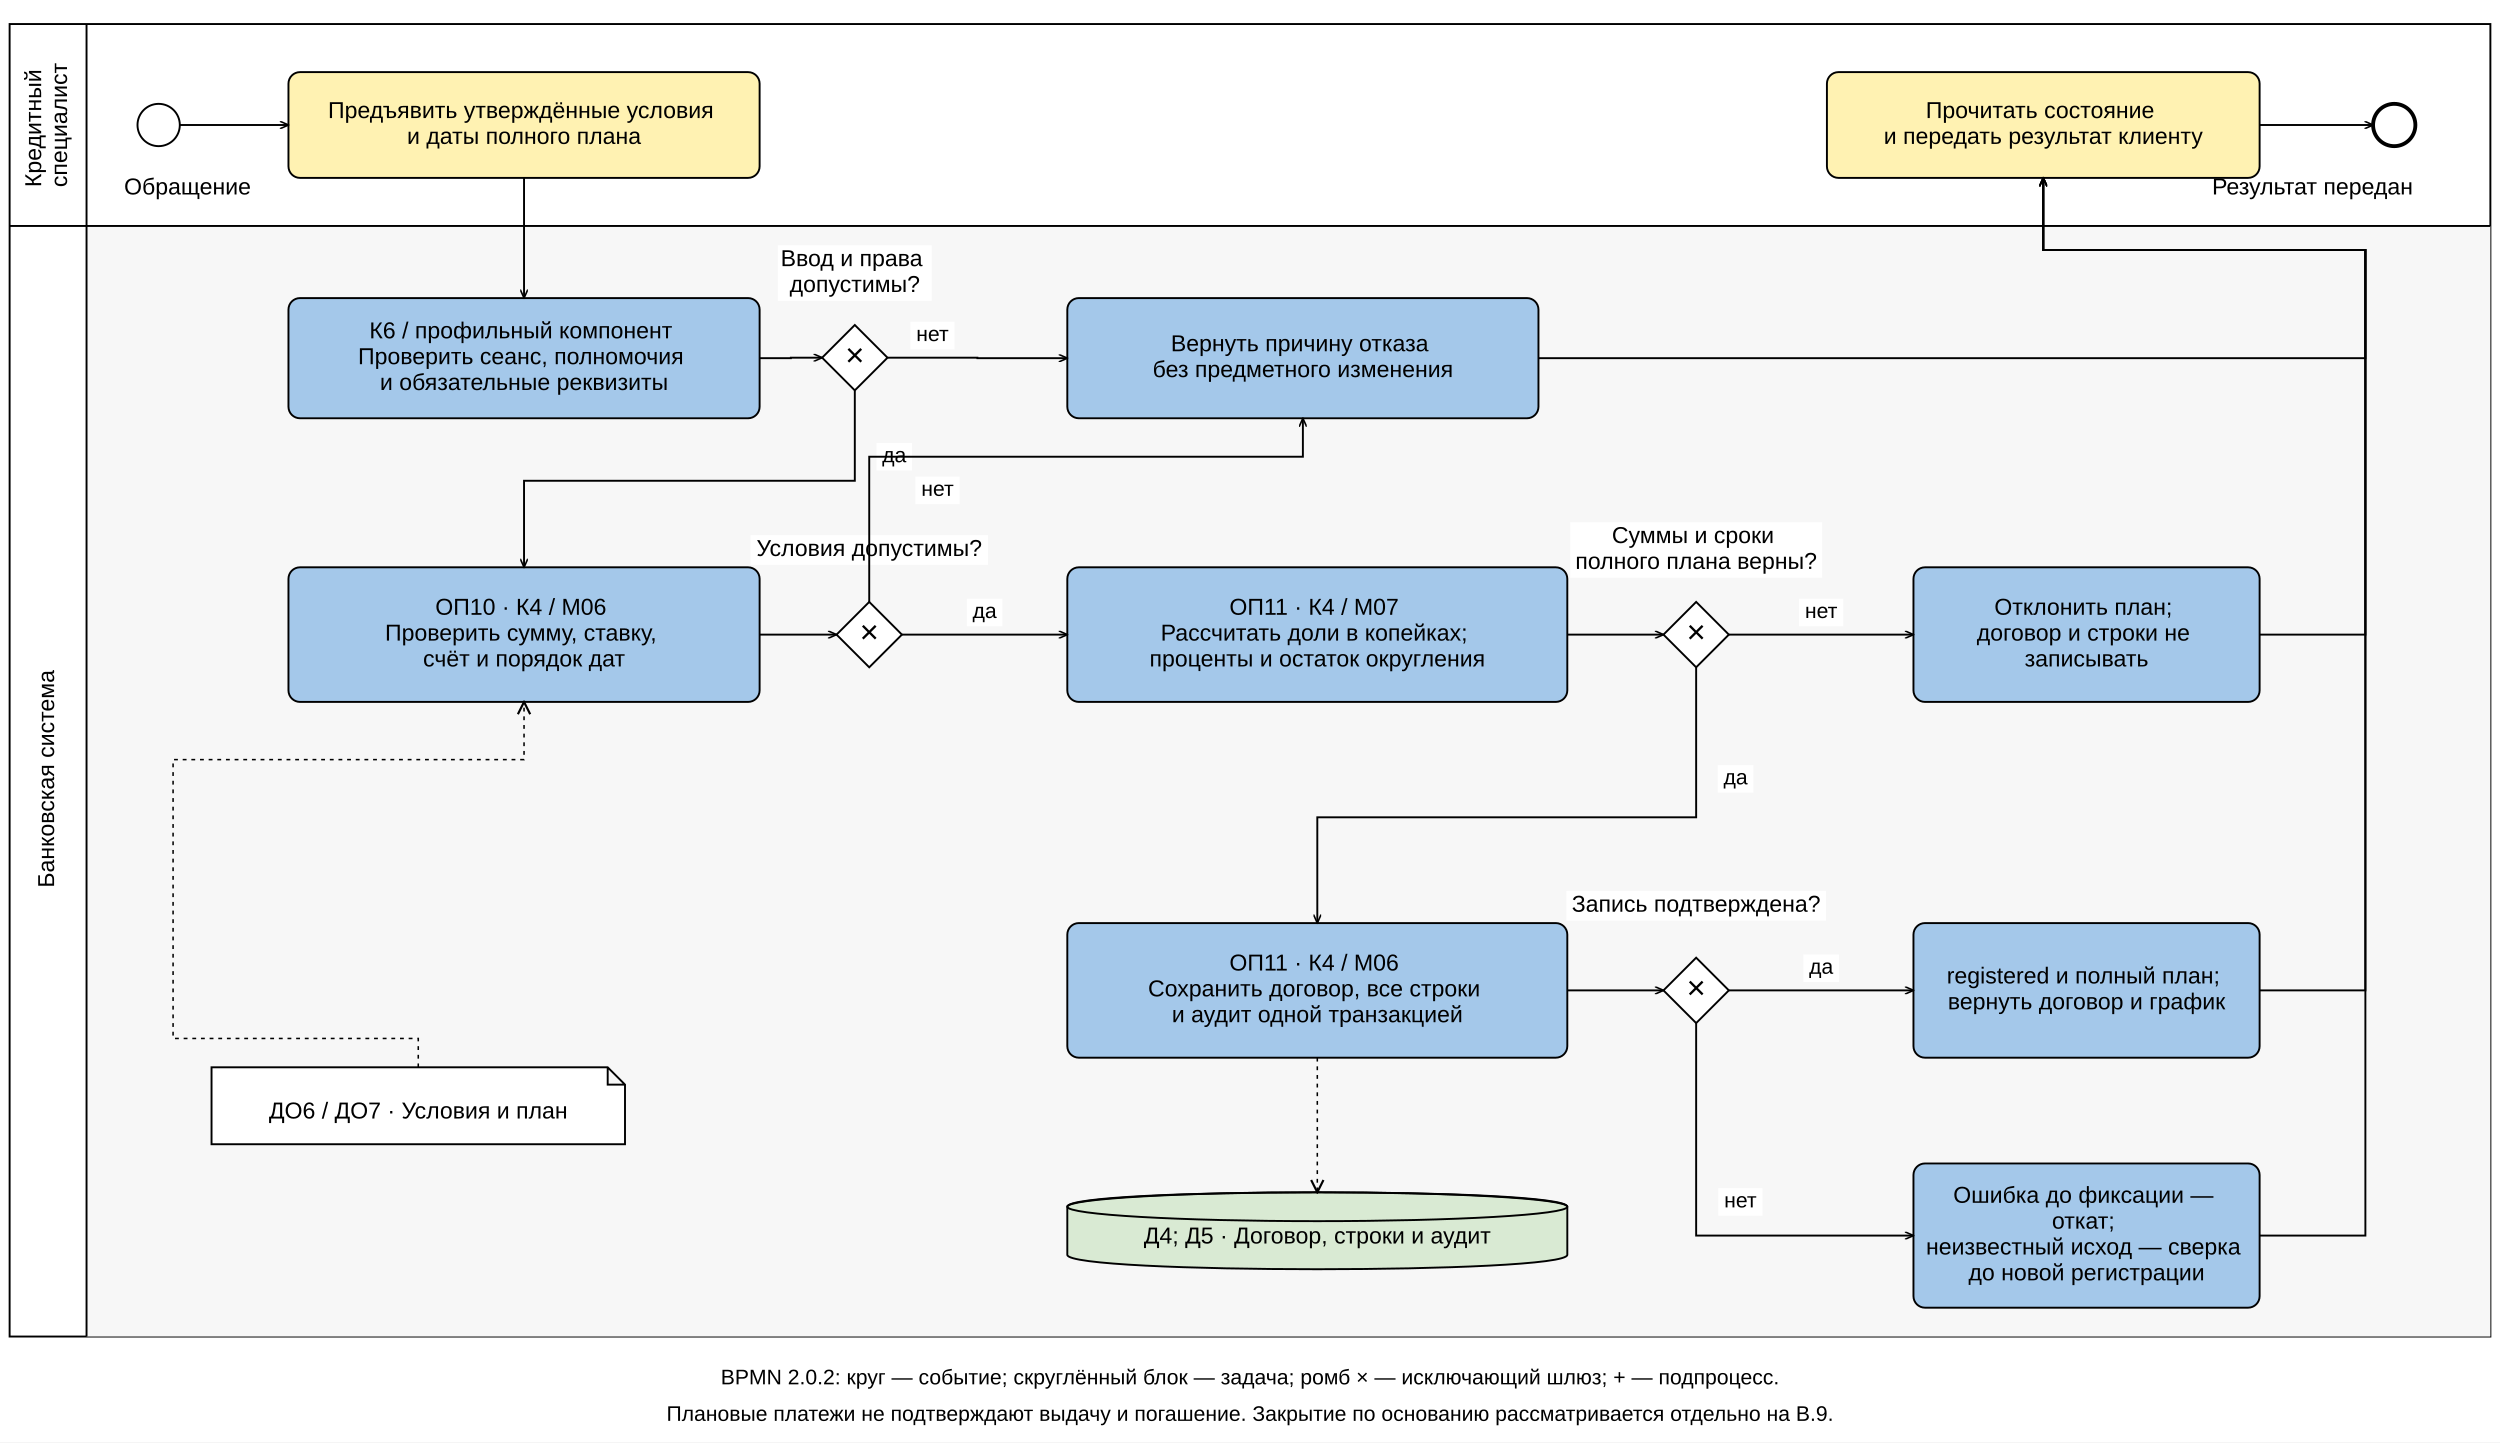
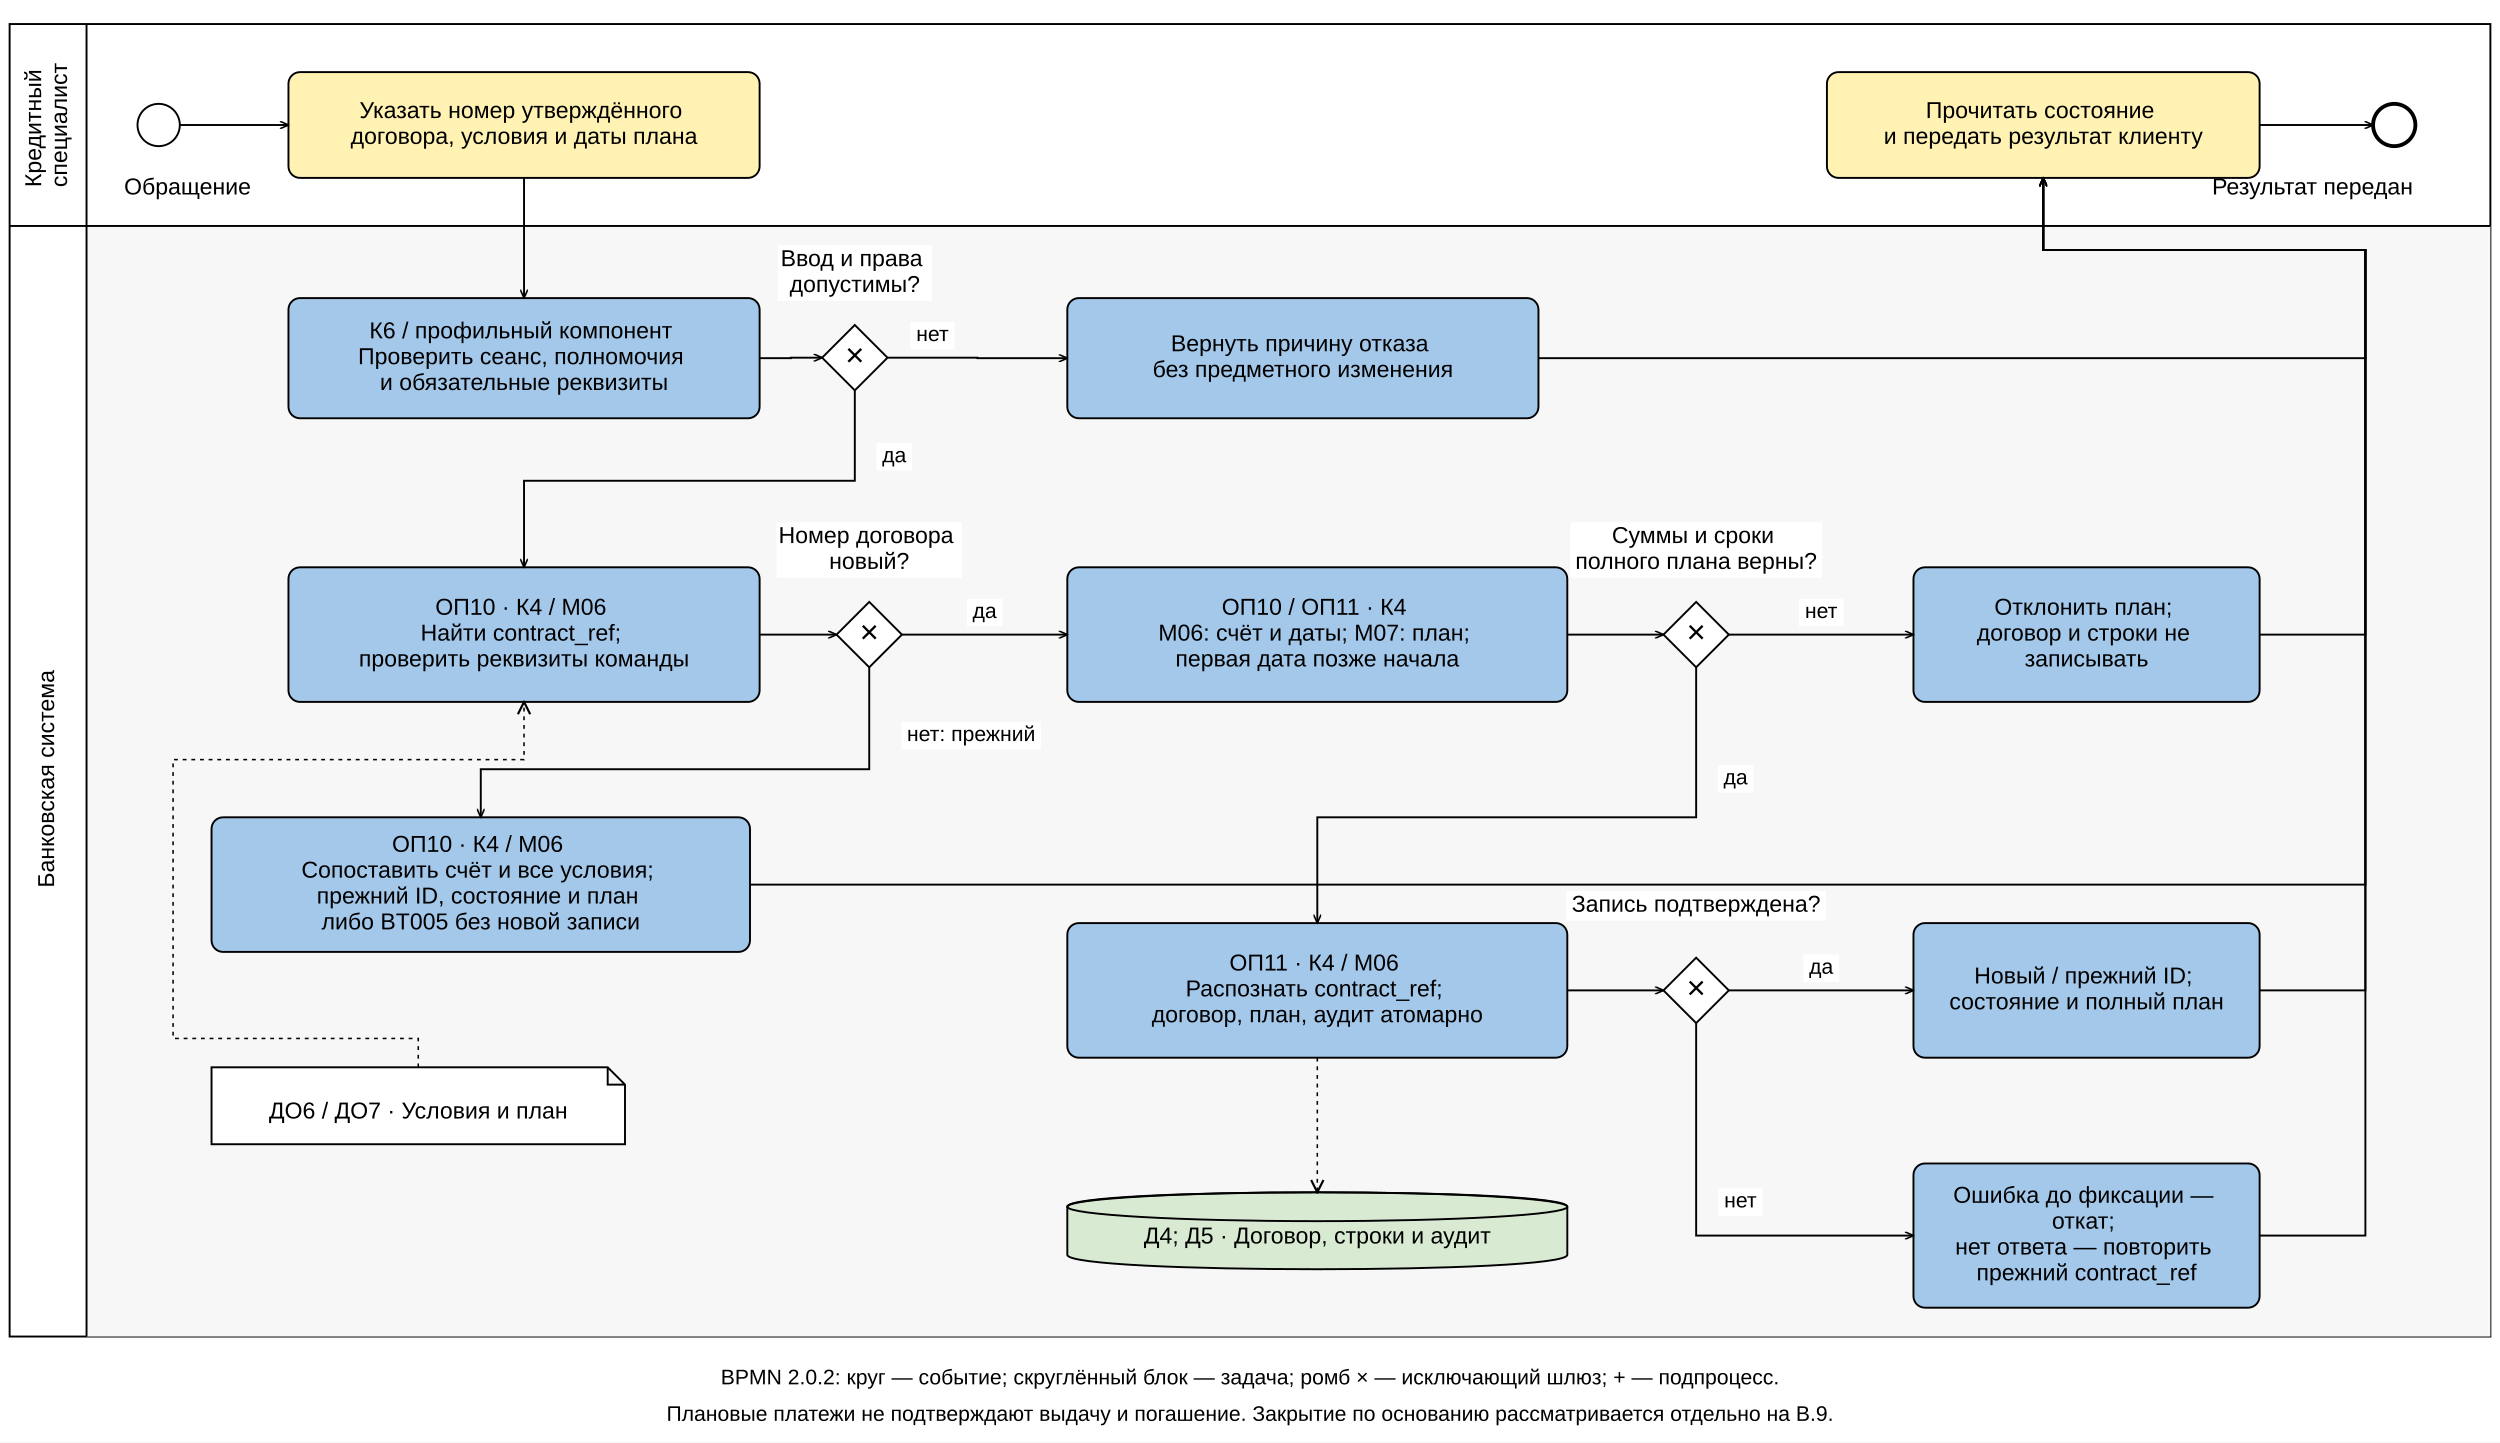
<svg xmlns="http://www.w3.org/2000/svg" width="2600" height="1500" viewBox="0 0 2600 1500">
  <defs>
    <marker id="arrow" markerWidth="10" markerHeight="8" refX="9" refY="4" orient="auto" markerUnits="userSpaceOnUse">
      <path d="M 0 0 L 9 4 L 0 8" fill="none" stroke="black" stroke-width="1.7" />
    </marker>
  </defs>
  <rect width="100%" height="100%" fill="white" />
  <rect x="10" y="25" width="2580" height="1365" fill="white" stroke="black" stroke-width="2" />
  <rect x="90" y="235" width="2500" height="1155" fill="#F7F7F7" />
  <polyline points="90,25 90,1390" fill="none" stroke="black" stroke-width="2" />
  <polyline points="10,235 2590,235" fill="none" stroke="black" stroke-width="2" />
  <g transform="rotate(-90 50 130)">
    <text x="50" y="122.80" text-anchor="middle" font-family="Arial" font-size="24" fill="black">
      <tspan x="50" dy="0">Кредитный</tspan>
      <tspan x="50" dy="26.88">специалист</tspan>
    </text>
  </g>
  <g transform="rotate(-90 50 810)">
    <text x="50" y="816.24" text-anchor="middle" font-family="Arial" font-size="24" fill="black">
      <tspan x="50" dy="0">Банковская система</tspan>
    </text>
  </g>
  <defs>
    <marker id="dataArrow" markerWidth="10" markerHeight="10" refX="9" refY="5" orient="auto">
      <path d="M1,1 L9,5 L1,9" fill="none" stroke="black" stroke-width="1.4" />
    </marker>
  </defs>
  <circle cx="165" cy="130" r="22" fill="white" stroke="black" stroke-width="2" />
  <text x="195" y="202.24" text-anchor="middle" font-family="Arial" font-size="24" fill="black">
    <tspan x="195" dy="0">Обращение</tspan>
  </text>
  <rect x="300" y="75" width="490" height="110" rx="12" fill="#FFF2B2" stroke="black" stroke-width="2" />
  <text x="545.0" y="122.80" text-anchor="middle" font-family="Arial" font-size="24" fill="black">
-     <tspan x="545.0" dy="0">Предъявить утверждённые условия</tspan>
-     <tspan x="545.0" dy="26.88">и даты полного плана</tspan>
+     <tspan x="545.0" dy="0">Указать номер утверждённого</tspan>
+     <tspan x="545.0" dy="26.88">договора, условия и даты плана</tspan>
  </text>
  <rect x="300" y="310" width="490" height="125" rx="12" fill="#A4C8EA" stroke="black" stroke-width="2" />
  <text x="545.0" y="351.86" text-anchor="middle" font-family="Arial" font-size="24" fill="black">
    <tspan x="545.0" dy="0">К6 / профильный компонент</tspan>
    <tspan x="545.0" dy="26.88">Проверить сеанс, полномочия</tspan>
    <tspan x="545.0" dy="26.88">и обязательные реквизиты</tspan>
  </text>
  <polygon points="889.0,338 923,372.0 889.0,406 855,372.0" fill="white" stroke="black" stroke-width="2" />
  <text x="889.0" y="380.84" text-anchor="middle" font-family="Arial" font-size="34" fill="black">
    <tspan x="889.0" dy="0">×</tspan>
  </text>
  <rect x="809.008" y="255.12" width="159.984" height="57.76" fill="white" />
  <text x="889" y="276.80" text-anchor="middle" font-family="Arial" font-size="24" fill="black">
    <tspan x="889" dy="0">Ввод и права</tspan>
    <tspan x="889" dy="26.88">допустимы?</tspan>
  </text>
  <rect x="1110" y="310" width="490" height="125" rx="12" fill="#A4C8EA" stroke="black" stroke-width="2" />
  <text x="1355.0" y="365.30" text-anchor="middle" font-family="Arial" font-size="24" fill="black">
    <tspan x="1355.0" dy="0">Вернуть причину отказа</tspan>
    <tspan x="1355.0" dy="26.88">без предметного изменения</tspan>
  </text>
  <rect x="1900" y="75" width="450" height="110" rx="12" fill="#FFF2B2" stroke="black" stroke-width="2" />
  <text x="2125.0" y="122.80" text-anchor="middle" font-family="Arial" font-size="24" fill="black">
    <tspan x="2125.0" dy="0">Прочитать состояние</tspan>
    <tspan x="2125.0" dy="26.88">и передать результат клиенту</tspan>
  </text>
  <circle cx="2490" cy="130" r="22" fill="white" stroke="black" stroke-width="4" />
  <text x="2405" y="202.24" text-anchor="middle" font-family="Arial" font-size="24" fill="black">
    <tspan x="2405" dy="0">Результат передан</tspan>
  </text>
  <polyline points="187,130.0 300,130.0" fill="none" stroke="black" stroke-width="2" marker-end="url(#arrow)" />
  <polyline points="545.0,185 545.0,185 545.0,310 545.0,310" fill="none" stroke="black" stroke-width="2" marker-end="url(#arrow)" />
  <polyline points="790,372.5 822.5,372.5 822.5,372.0 855,372.0" fill="none" stroke="black" stroke-width="2" marker-end="url(#arrow)" />
  <polyline points="923,372.0 1016.5,372.0 1016.5,372.5 1110,372.5" fill="none" stroke="black" stroke-width="2" marker-end="url(#arrow)" />
  <rect x="946.758" y="334.68" width="45.984" height="28.64" fill="white" />
  <text x="969.75" y="354.72" text-anchor="middle" font-family="Arial" font-size="22" fill="black">
    <tspan x="969.75" dy="0">нет</tspan>
  </text>
  <polyline points="2350,130.0 2468,130.0" fill="none" stroke="black" stroke-width="2" marker-end="url(#arrow)" />
  <polyline points="1600,372.5 2460,372.5 2460,260 2125,260 2125.0,185" fill="none" stroke="black" stroke-width="2" marker-end="url(#arrow)" />
  <rect x="300" y="590" width="490" height="140" rx="12" fill="#A4C8EA" stroke="black" stroke-width="2" />
  <text x="545.0" y="639.36" text-anchor="middle" font-family="Arial" font-size="24" fill="black">
    <tspan x="545.0" dy="0">ОП10 · К4 / М06</tspan>
-     <tspan x="545.0" dy="26.88">Проверить сумму, ставку,</tspan>
-     <tspan x="545.0" dy="26.88">счёт и порядок дат</tspan>
+     <tspan x="545.0" dy="26.88">Найти contract_ref;</tspan>
+     <tspan x="545.0" dy="26.88">проверить реквизиты команды</tspan>
  </text>
  <polyline points="889.0,406 889,500 545,500 545.0,590" fill="none" stroke="black" stroke-width="2" marker-end="url(#arrow)" />
  <rect x="911.5" y="460.68" width="37.0" height="28.64" fill="white" />
  <text x="930" y="480.72" text-anchor="middle" font-family="Arial" font-size="22" fill="black">
    <tspan x="930" dy="0">да</tspan>
  </text>
  <polygon points="904.0,626 938,660.0 904.0,694 870,660.0" fill="white" stroke="black" stroke-width="2" />
  <text x="904.0" y="668.84" text-anchor="middle" font-family="Arial" font-size="34" fill="black">
    <tspan x="904.0" dy="0">×</tspan>
  </text>
-   <rect x="780.516" y="556.56" width="246.969" height="30.88" fill="white" />
-   <text x="904" y="578.24" text-anchor="middle" font-family="Arial" font-size="24" fill="black">
-     <tspan x="904" dy="0">Условия допустимы?</tspan>
+   <rect x="807.508" y="543.12" width="192.984" height="57.76" fill="white" />
+   <text x="904" y="564.80" text-anchor="middle" font-family="Arial" font-size="24" fill="black">
+     <tspan x="904" dy="0">Номер договора</tspan>
+     <tspan x="904" dy="26.88">новый?</tspan>
  </text>
  <polyline points="790,660.0 870,660.0" fill="none" stroke="black" stroke-width="2" marker-end="url(#arrow)" />
-   <polyline points="904.0,626 904,475 1355,475 1355.0,435" fill="none" stroke="black" stroke-width="2" marker-end="url(#arrow)" />
-   <rect x="952.008" y="495.68" width="45.984" height="28.64" fill="white" />
-   <text x="975" y="515.72" text-anchor="middle" font-family="Arial" font-size="22" fill="black">
-     <tspan x="975" dy="0">нет</tspan>
-   </text>
+   <rect x="220" y="850" width="560" height="140" rx="12" fill="#A4C8EA" stroke="black" stroke-width="2" />
+   <text x="500.0" y="885.92" text-anchor="middle" font-family="Arial" font-size="24" fill="black">
+     <tspan x="500.0" dy="0">ОП10 · К4 / М06</tspan>
+     <tspan x="500.0" dy="26.88">Сопоставить счёт и все условия;</tspan>
+     <tspan x="500.0" dy="26.88">прежний ID, состояние и план</tspan>
+     <tspan x="500.0" dy="26.88">либо BT005 без новой записи</tspan>
+   </text>
+   <polyline points="904.0,694 904,800 500,800 500.0,850" fill="none" stroke="black" stroke-width="2" marker-end="url(#arrow)" />
+   <rect x="937.508" y="750.68" width="144.984" height="28.64" fill="white" />
+   <text x="1010" y="770.72" text-anchor="middle" font-family="Arial" font-size="22" fill="black">
+     <tspan x="1010" dy="0">нет: прежний</tspan>
+   </text>
+   <polyline points="780,920.0 2460,920.0 2460,260 2125,260 2125.0,185" fill="none" stroke="black" stroke-width="2" marker-end="url(#arrow)" />
  <rect x="1110" y="590" width="520" height="140" rx="12" fill="#A4C8EA" stroke="black" stroke-width="2" />
  <text x="1370.0" y="639.36" text-anchor="middle" font-family="Arial" font-size="24" fill="black">
-     <tspan x="1370.0" dy="0">ОП11 · К4 / М07</tspan>
-     <tspan x="1370.0" dy="26.88">Рассчитать доли в копейках;</tspan>
-     <tspan x="1370.0" dy="26.88">проценты и остаток округления</tspan>
+     <tspan x="1370.0" dy="0">ОП10 / ОП11 · К4</tspan>
+     <tspan x="1370.0" dy="26.88">М06: счёт и даты; М07: план;</tspan>
+     <tspan x="1370.0" dy="26.88">первая дата позже начала</tspan>
  </text>
  <polyline points="938,660.0 1110,660.0" fill="none" stroke="black" stroke-width="2" marker-end="url(#arrow)" />
  <rect x="1005.5" y="622.68" width="37.0" height="28.64" fill="white" />
  <text x="1024.0" y="642.72" text-anchor="middle" font-family="Arial" font-size="22" fill="black">
    <tspan x="1024.0" dy="0">да</tspan>
  </text>
  <polygon points="1764.0,626 1798,660.0 1764.0,694 1730,660.0" fill="white" stroke="black" stroke-width="2" />
  <text x="1764.0" y="668.84" text-anchor="middle" font-family="Arial" font-size="34" fill="black">
    <tspan x="1764.0" dy="0">×</tspan>
  </text>
  <rect x="1633.016" y="543.12" width="261.969" height="57.76" fill="white" />
  <text x="1764" y="564.80" text-anchor="middle" font-family="Arial" font-size="24" fill="black">
    <tspan x="1764" dy="0">Суммы и сроки</tspan>
    <tspan x="1764" dy="26.88">полного плана верны?</tspan>
  </text>
  <polyline points="1630,660.0 1730,660.0" fill="none" stroke="black" stroke-width="2" marker-end="url(#arrow)" />
  <rect x="1990" y="590" width="360" height="140" rx="12" fill="#A4C8EA" stroke="black" stroke-width="2" />
  <text x="2170.0" y="639.36" text-anchor="middle" font-family="Arial" font-size="24" fill="black">
    <tspan x="2170.0" dy="0">Отклонить план;</tspan>
    <tspan x="2170.0" dy="26.88">договор и строки не</tspan>
    <tspan x="2170.0" dy="26.88">записывать</tspan>
  </text>
  <polyline points="1798,660.0 1990,660.0" fill="none" stroke="black" stroke-width="2" marker-end="url(#arrow)" />
  <rect x="1871.008" y="622.68" width="45.984" height="28.64" fill="white" />
  <text x="1894.0" y="642.72" text-anchor="middle" font-family="Arial" font-size="22" fill="black">
    <tspan x="1894.0" dy="0">нет</tspan>
  </text>
  <polyline points="2350,660.0 2460,660.0 2460,260 2125,260 2125.0,185" fill="none" stroke="black" stroke-width="2" marker-end="url(#arrow)" />
  <rect x="1110" y="960" width="520" height="140" rx="12" fill="#A4C8EA" stroke="black" stroke-width="2" />
  <text x="1370.0" y="1009.36" text-anchor="middle" font-family="Arial" font-size="24" fill="black">
    <tspan x="1370.0" dy="0">ОП11 · К4 / М06</tspan>
-     <tspan x="1370.0" dy="26.88">Сохранить договор, все строки</tspan>
-     <tspan x="1370.0" dy="26.88">и аудит одной транзакцией</tspan>
+     <tspan x="1370.0" dy="26.88">Распознать contract_ref;</tspan>
+     <tspan x="1370.0" dy="26.88">договор, план, аудит атомарно</tspan>
  </text>
  <polyline points="1764.0,694 1764,850 1370,850 1370.0,960" fill="none" stroke="black" stroke-width="2" marker-end="url(#arrow)" />
  <rect x="1786.5" y="795.68" width="37.0" height="28.64" fill="white" />
  <text x="1805" y="815.72" text-anchor="middle" font-family="Arial" font-size="22" fill="black">
    <tspan x="1805" dy="0">да</tspan>
  </text>
  <polygon points="1764.0,996 1798,1030.0 1764.0,1064 1730,1030.0" fill="white" stroke="black" stroke-width="2" />
  <text x="1764.0" y="1038.84" text-anchor="middle" font-family="Arial" font-size="34" fill="black">
    <tspan x="1764.0" dy="0">×</tspan>
  </text>
  <rect x="1629.008" y="926.56" width="269.984" height="30.88" fill="white" />
  <text x="1764" y="948.24" text-anchor="middle" font-family="Arial" font-size="24" fill="black">
    <tspan x="1764" dy="0">Запись подтверждена?</tspan>
  </text>
  <polyline points="1630,1030.0 1730,1030.0" fill="none" stroke="black" stroke-width="2" marker-end="url(#arrow)" />
  <rect x="1990" y="960" width="360" height="140" rx="12" fill="#A4C8EA" stroke="black" stroke-width="2" />
  <text x="2170.0" y="1022.80" text-anchor="middle" font-family="Arial" font-size="24" fill="black">
-     <tspan x="2170.0" dy="0">registered и полный план;</tspan>
-     <tspan x="2170.0" dy="26.88">вернуть договор и график</tspan>
+     <tspan x="2170.0" dy="0">Новый / прежний ID;</tspan>
+     <tspan x="2170.0" dy="26.88">состояние и полный план</tspan>
  </text>
  <rect x="1990" y="1210" width="360" height="150" rx="12" fill="#A4C8EA" stroke="black" stroke-width="2" />
  <text x="2170.0" y="1250.92" text-anchor="middle" font-family="Arial" font-size="24" fill="black">
    <tspan x="2170.0" dy="0">Ошибка до фиксации —</tspan>
    <tspan x="2170.0" dy="26.88">откат;</tspan>
-     <tspan x="2170.0" dy="26.88">неизвестный исход — сверка</tspan>
-     <tspan x="2170.0" dy="26.88">до новой регистрации</tspan>
+     <tspan x="2170.0" dy="26.88">нет ответа — повторить</tspan>
+     <tspan x="2170.0" dy="26.88">прежний contract_ref</tspan>
  </text>
  <polyline points="1798,1030.0 1990,1030.0" fill="none" stroke="black" stroke-width="2" marker-end="url(#arrow)" />
  <rect x="1875.5" y="992.68" width="37.0" height="28.64" fill="white" />
  <text x="1894.0" y="1012.72" text-anchor="middle" font-family="Arial" font-size="22" fill="black">
    <tspan x="1894.0" dy="0">да</tspan>
  </text>
  <polyline points="2350,1030.0 2460,1030.0 2460,260 2125,260 2125.0,185" fill="none" stroke="black" stroke-width="2" marker-end="url(#arrow)" />
  <polyline points="1764.0,1064 1764,1285 1990,1285.0" fill="none" stroke="black" stroke-width="2" marker-end="url(#arrow)" />
  <rect x="1787.008" y="1235.68" width="45.984" height="28.64" fill="white" />
  <text x="1810" y="1255.72" text-anchor="middle" font-family="Arial" font-size="22" fill="black">
    <tspan x="1810" dy="0">нет</tspan>
  </text>
  <polyline points="2350,1285.0 2460,1285.0 2460,260 2125,260 2125.0,185" fill="none" stroke="black" stroke-width="2" marker-end="url(#arrow)" />
  <path d="M220,1110 H632 L650,1128 V1190 H220 Z M632,1110 V1128 H650" fill="white" stroke="black" stroke-width="2" />
  <text x="435.0" y="1163.24" text-anchor="middle" font-family="Arial" font-size="24" fill="black">
    <tspan x="435.0" dy="0">ДО6 / ДО7 · Условия и план</tspan>
  </text>
  <polyline points="435.0,1110 435,1080 180,1080 180,790 545,790 545.0,730" fill="none" stroke="black" stroke-width="1.6" stroke-dasharray="4 5" marker-end="url(#dataArrow)" />
  <path d="M1110,1255 C1110,1235 1630,1235 1630,1255 V1305 C1630,1325 1110,1325 1110,1305 Z" fill="#D9EAD3" stroke="black" stroke-width="2" />
  <ellipse cx="1370.0" cy="1255" rx="260.0" ry="15" fill="none" stroke="black" stroke-width="2" />
  <text x="1370.0" y="1293.24" text-anchor="middle" font-family="Arial" font-size="24" fill="black">
    <tspan x="1370.0" dy="0">Д4; Д5 · Договор, строки и аудит</tspan>
  </text>
  <polyline points="1370.0,1100 1370.0,1240" fill="none" stroke="black" stroke-width="1.6" stroke-dasharray="4 5" marker-end="url(#dataArrow)" />
  <text x="1300.0" y="1439.72" text-anchor="middle" font-family="Arial" font-size="22" fill="black">
    <tspan x="1300.0" dy="0">BPMN 2.0.2: круг — событие; скруглённый блок — задача; ромб × — исключающий шлюз; + — подпроцесс.</tspan>
  </text>
  <text x="1300.0" y="1477.72" text-anchor="middle" font-family="Arial" font-size="22" fill="black">
    <tspan x="1300.0" dy="0">Плановые платежи не подтверждают выдачу и погашение. Закрытие по основанию рассматривается отдельно на В.9.</tspan>
  </text>
</svg>
